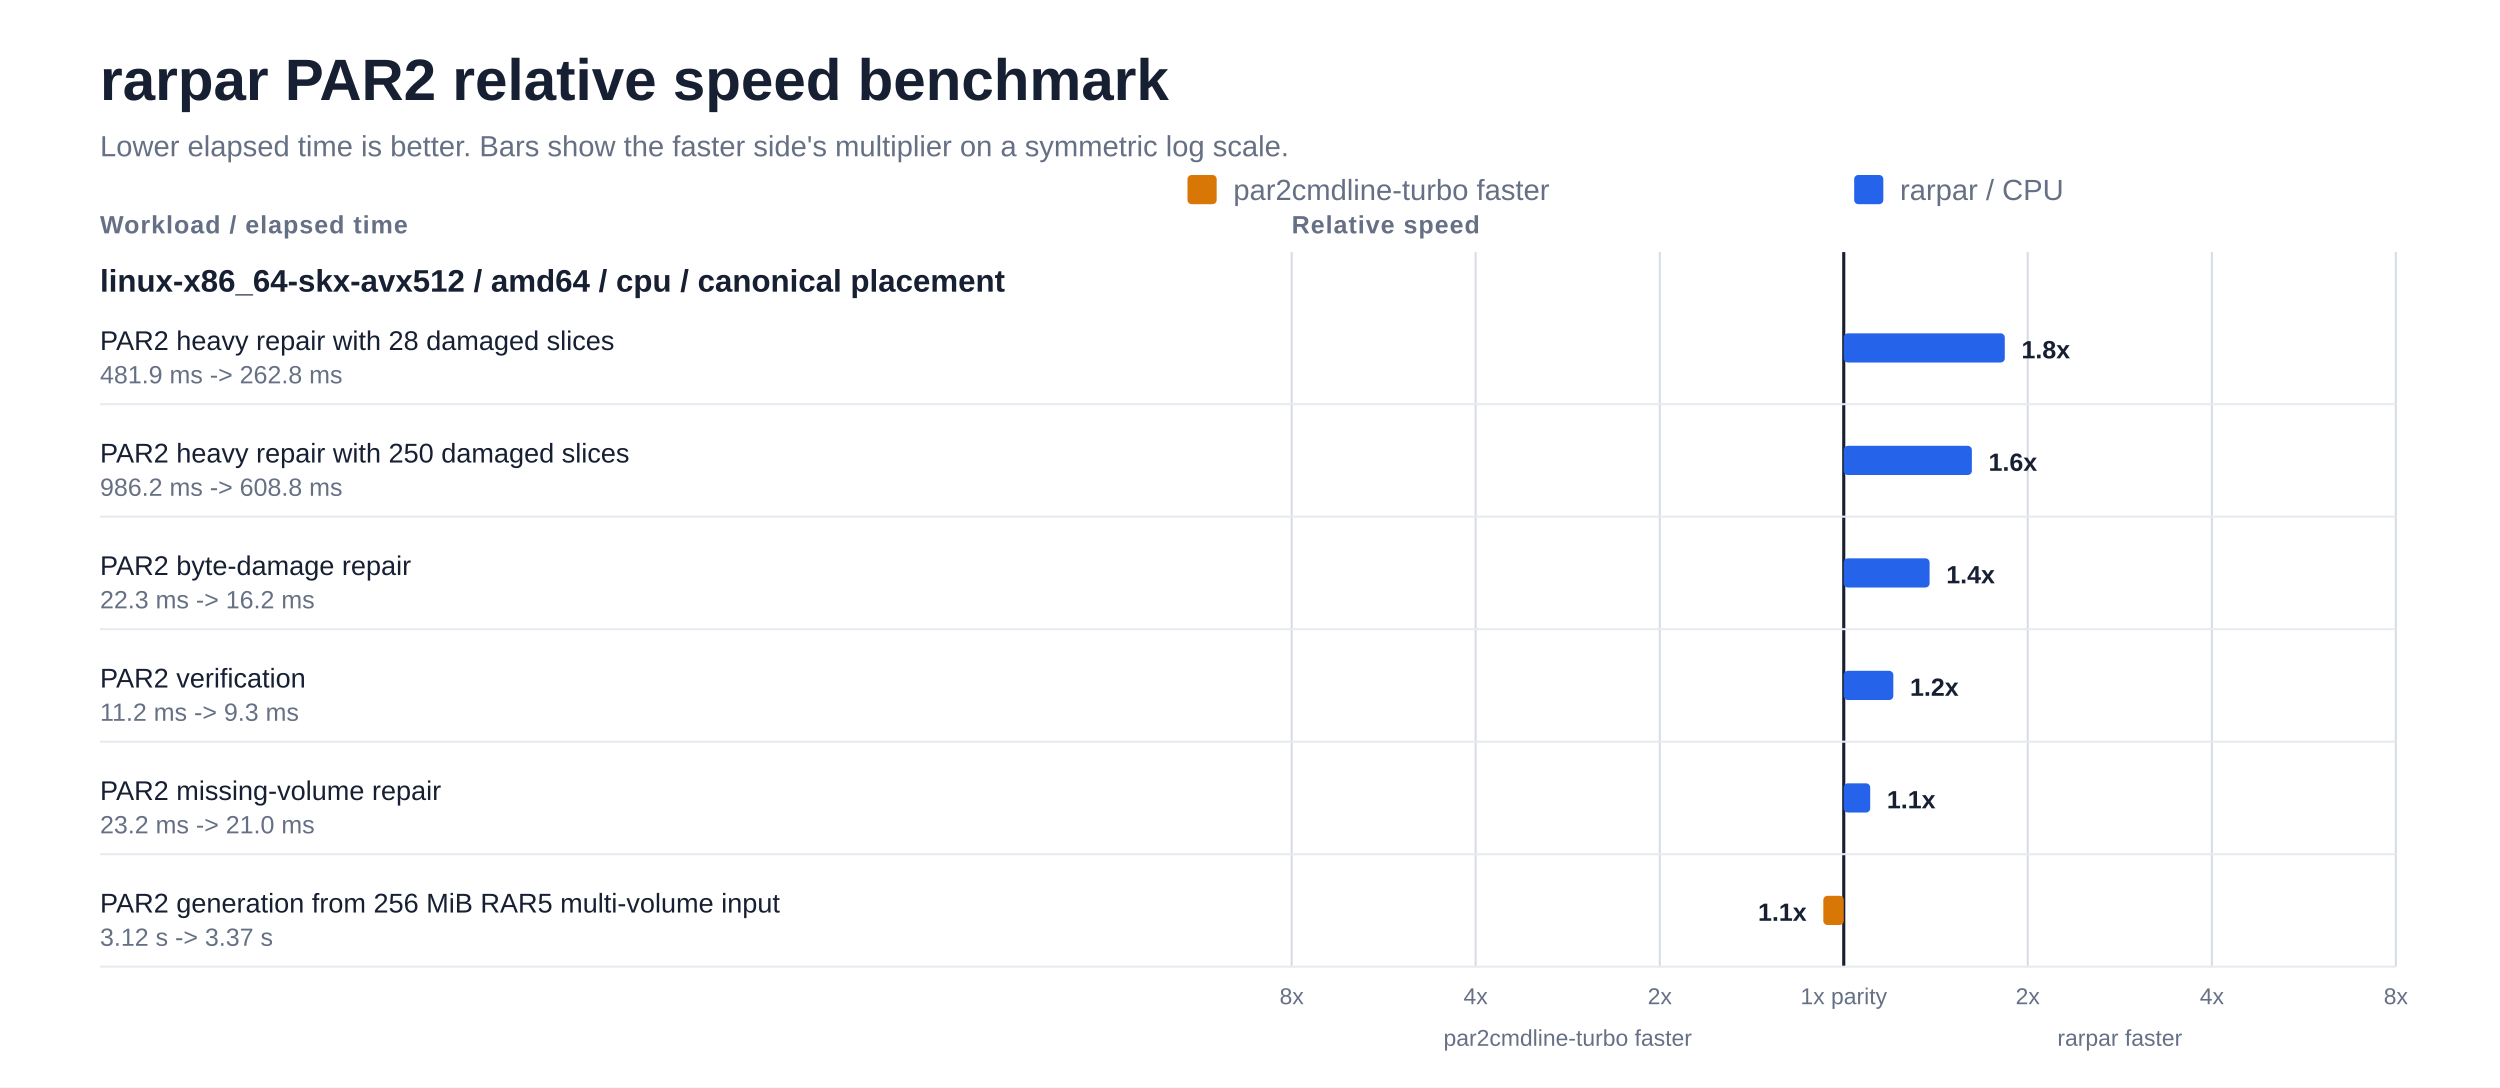
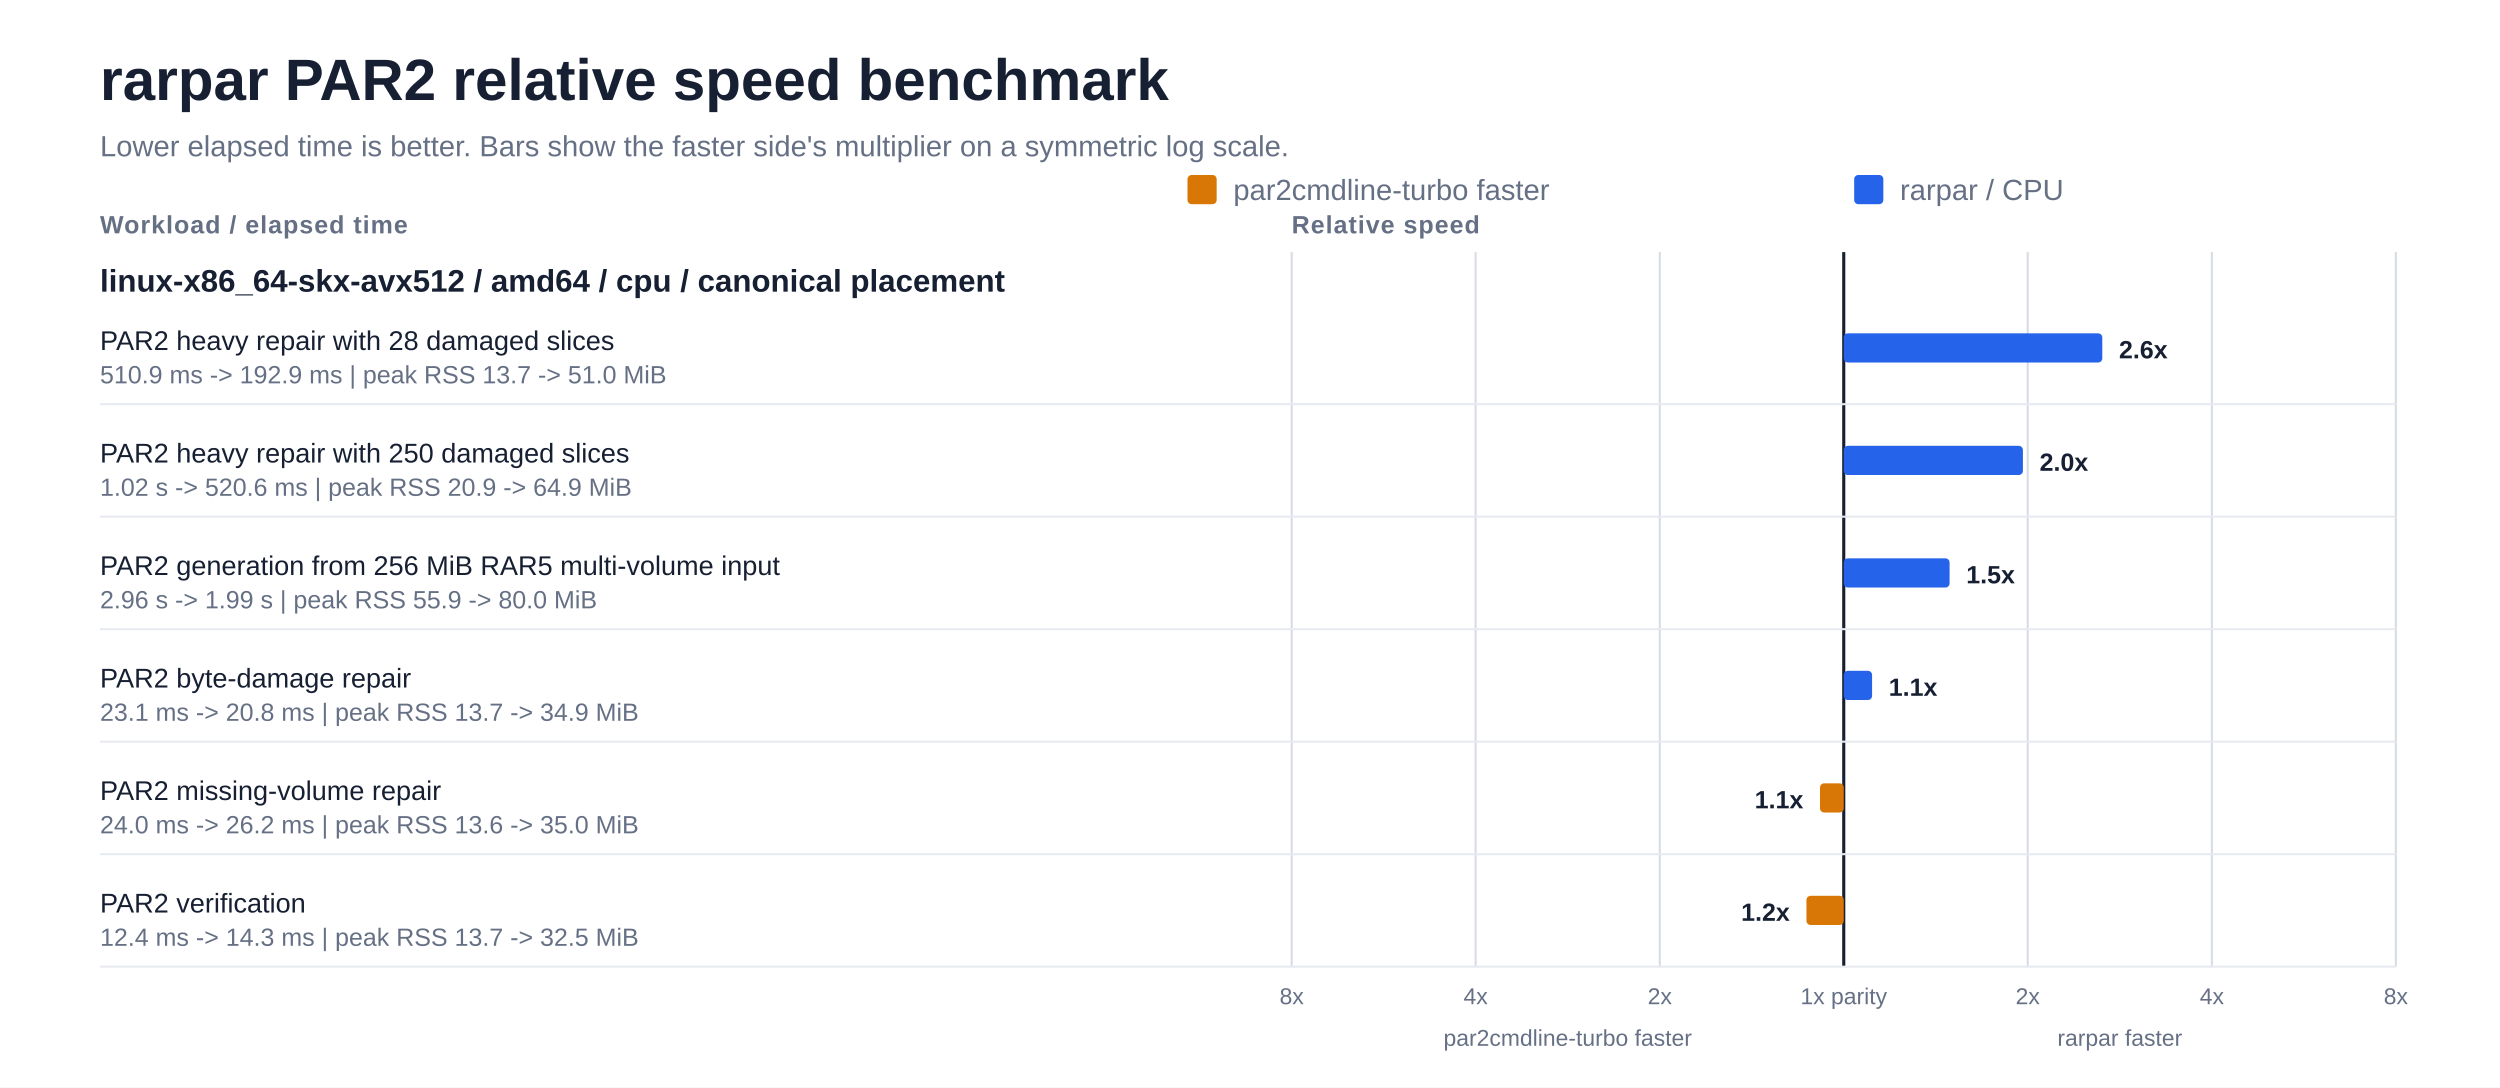
<svg xmlns="http://www.w3.org/2000/svg" width="1200" height="522" viewBox="0 0 1200 522" role="img" aria-labelledby="title desc">
  <style>
    .bg { fill: #ffffff; } text { font-family: Arial, sans-serif; fill: #172033; }
    .title { font-size: 28px; font-weight: 600; } .subtitle { font-size: 14px; fill: #667085; }
    .column { font-size: 12px; font-weight: 600; fill: #667085; letter-spacing: .04em; text-transform: uppercase; }
    .machine { font-size: 15px; font-weight: 600; } .workload { font-size: 13px; font-weight: 500; }
    .timing { font-size: 12px; fill: #667085; } .tick { font-size: 11px; fill: #667085; } .ratio { font-size: 12px; font-weight: 600; }
    .grid { stroke: #d7dce5; stroke-width: 1; } .parity { stroke: #172033; stroke-width: 1.5; } .rule { stroke: #e7eaf0; stroke-width: 1; }
    .cpu { fill: #2563eb; } .gpu { fill: #7c3aed; } .slower { fill: #d97706; }
    @media (prefers-color-scheme: dark) { .bg { fill: #0d1117; } text { fill: #e6edf3; } .subtitle, .column, .timing, .tick { fill: #9ca7b5; } .grid { stroke: #30363d; } .parity { stroke: #e6edf3; } .rule { stroke: #21262d; } .cpu { fill: #58a6ff; } .gpu { fill: #bc8cff; } .slower { fill: #f2a65a; } }
  </style>
  <rect class="bg" width="1200" height="522" />
  <text class="title" x="48" y="48">rarpar PAR2 relative speed benchmark</text>
  <text class="subtitle" x="48" y="75">Lower elapsed time is better. Bars show the faster side's multiplier on a symmetric log scale.</text>
  <g aria-label="Legend">
    <rect class="slower" x="570" y="84" width="14" height="14" rx="2" />
    <text class="subtitle" x="592" y="96">par2cmdline-turbo faster</text>
    <rect class="cpu" x="890" y="84" width="14" height="14" rx="2" />
    <text class="subtitle" x="912" y="96">rarpar / CPU</text>
  </g>
  <text class="column" x="48" y="112">Workload / elapsed time</text>
  <text class="column" x="620" y="112">Relative speed</text>
  <g aria-label="Relative speed axis">
    <line class="grid" x1="620.0" y1="121" x2="620.0" y2="464" />
    <text class="tick" x="620.0" y="482" text-anchor="middle">8x</text>
    <line class="grid" x1="708.3" y1="121" x2="708.3" y2="464" />
    <text class="tick" x="708.3" y="482" text-anchor="middle">4x</text>
    <line class="grid" x1="796.7" y1="121" x2="796.7" y2="464" />
    <text class="tick" x="796.7" y="482" text-anchor="middle">2x</text>
    <line class="parity" x1="885.0" y1="121" x2="885.0" y2="464" />
    <text class="tick" x="885.0" y="482" text-anchor="middle">1x parity</text>
    <line class="grid" x1="973.3" y1="121" x2="973.3" y2="464" />
    <text class="tick" x="973.3" y="482" text-anchor="middle">2x</text>
    <line class="grid" x1="1061.7" y1="121" x2="1061.7" y2="464" />
    <text class="tick" x="1061.7" y="482" text-anchor="middle">4x</text>
    <line class="grid" x1="1150.0" y1="121" x2="1150.0" y2="464" />
    <text class="tick" x="1150.0" y="482" text-anchor="middle">8x</text>
    <text class="tick" x="752.5" y="502" text-anchor="middle">par2cmdline-turbo faster</text>
    <text class="tick" x="1017.5" y="502" text-anchor="middle">rarpar faster</text>
  </g>
  <g aria-label="PAR2 benchmarks">
    <text class="machine" x="48" y="140">linux-x86_64-skx-avx512 / amd64 / cpu / canonical placement</text>
    <text class="workload" x="48" y="168">PAR2 heavy repair with 28 damaged slices</text>
-     <text class="timing" x="48" y="184">481.9 ms -&gt; 262.8 ms</text>
-     <rect class="cpu" x="885.0" y="160" width="77.3" height="14" rx="2" />
-     <text class="ratio" x="970.3" y="172">1.8x</text>
+     <text class="timing" x="48" y="184">510.9 ms -&gt; 192.9 ms  |  peak RSS 13.7 -&gt; 51.0 MiB</text>
+     <rect class="cpu" x="885.0" y="160" width="124.1" height="14" rx="2" />
+     <text class="ratio" x="1017.1" y="172">2.6x</text>
    <line class="rule" x1="48" y1="194" x2="1150" y2="194" />
    <text class="workload" x="48" y="222">PAR2 heavy repair with 250 damaged slices</text>
-     <text class="timing" x="48" y="238">986.2 ms -&gt; 608.8 ms</text>
-     <rect class="cpu" x="885.0" y="214" width="61.5" height="14" rx="2" />
-     <text class="ratio" x="954.5" y="226">1.6x</text>
+     <text class="timing" x="48" y="238">1.02 s -&gt; 520.6 ms  |  peak RSS 20.9 -&gt; 64.9 MiB</text>
+     <rect class="cpu" x="885.0" y="214" width="86.0" height="14" rx="2" />
+     <text class="ratio" x="979.0" y="226">2.0x</text>
    <line class="rule" x1="48" y1="248" x2="1150" y2="248" />
-     <text class="workload" x="48" y="276">PAR2 byte-damage repair</text>
-     <text class="timing" x="48" y="292">22.3 ms -&gt; 16.2 ms</text>
-     <rect class="cpu" x="885.0" y="268" width="41.2" height="14" rx="2" />
-     <text class="ratio" x="934.2" y="280">1.4x</text>
+     <text class="workload" x="48" y="276">PAR2 generation from 256 MiB RAR5 multi-volume input</text>
+     <text class="timing" x="48" y="292">2.96 s -&gt; 1.99 s  |  peak RSS 55.9 -&gt; 80.0 MiB</text>
+     <rect class="cpu" x="885.0" y="268" width="50.8" height="14" rx="2" />
+     <text class="ratio" x="943.8" y="280">1.5x</text>
    <line class="rule" x1="48" y1="302" x2="1150" y2="302" />
-     <text class="workload" x="48" y="330">PAR2 verification</text>
-     <text class="timing" x="48" y="346">11.2 ms -&gt; 9.3 ms</text>
-     <rect class="cpu" x="885.0" y="322" width="23.8" height="14" rx="2" />
-     <text class="ratio" x="916.8" y="334">1.2x</text>
+     <text class="workload" x="48" y="330">PAR2 byte-damage repair</text>
+     <text class="timing" x="48" y="346">23.1 ms -&gt; 20.8 ms  |  peak RSS 13.7 -&gt; 34.9 MiB</text>
+     <rect class="cpu" x="885.0" y="322" width="13.6" height="14" rx="2" />
+     <text class="ratio" x="906.6" y="334">1.1x</text>
    <line class="rule" x1="48" y1="356" x2="1150" y2="356" />
    <text class="workload" x="48" y="384">PAR2 missing-volume repair</text>
-     <text class="timing" x="48" y="400">23.2 ms -&gt; 21.0 ms</text>
-     <rect class="cpu" x="885.0" y="376" width="12.7" height="14" rx="2" />
-     <text class="ratio" x="905.7" y="388">1.1x</text>
+     <text class="timing" x="48" y="400">24.0 ms -&gt; 26.2 ms  |  peak RSS 13.6 -&gt; 35.0 MiB</text>
+     <rect class="slower" x="873.6" y="376" width="11.4" height="14" rx="2" />
+     <text class="ratio" x="865.6" y="388" text-anchor="end">1.1x</text>
    <line class="rule" x1="48" y1="410" x2="1150" y2="410" />
-     <text class="workload" x="48" y="438">PAR2 generation from 256 MiB RAR5 multi-volume input</text>
-     <text class="timing" x="48" y="454">3.12 s -&gt; 3.37 s</text>
-     <rect class="slower" x="875.2" y="430" width="9.8" height="14" rx="2" />
-     <text class="ratio" x="867.2" y="442" text-anchor="end">1.1x</text>
+     <text class="workload" x="48" y="438">PAR2 verification</text>
+     <text class="timing" x="48" y="454">12.4 ms -&gt; 14.3 ms  |  peak RSS 13.7 -&gt; 32.5 MiB</text>
+     <rect class="slower" x="867.1" y="430" width="17.9" height="14" rx="2" />
+     <text class="ratio" x="859.1" y="442" text-anchor="end">1.2x</text>
    <line class="rule" x1="48" y1="464" x2="1150" y2="464" />
  </g>
</svg>
